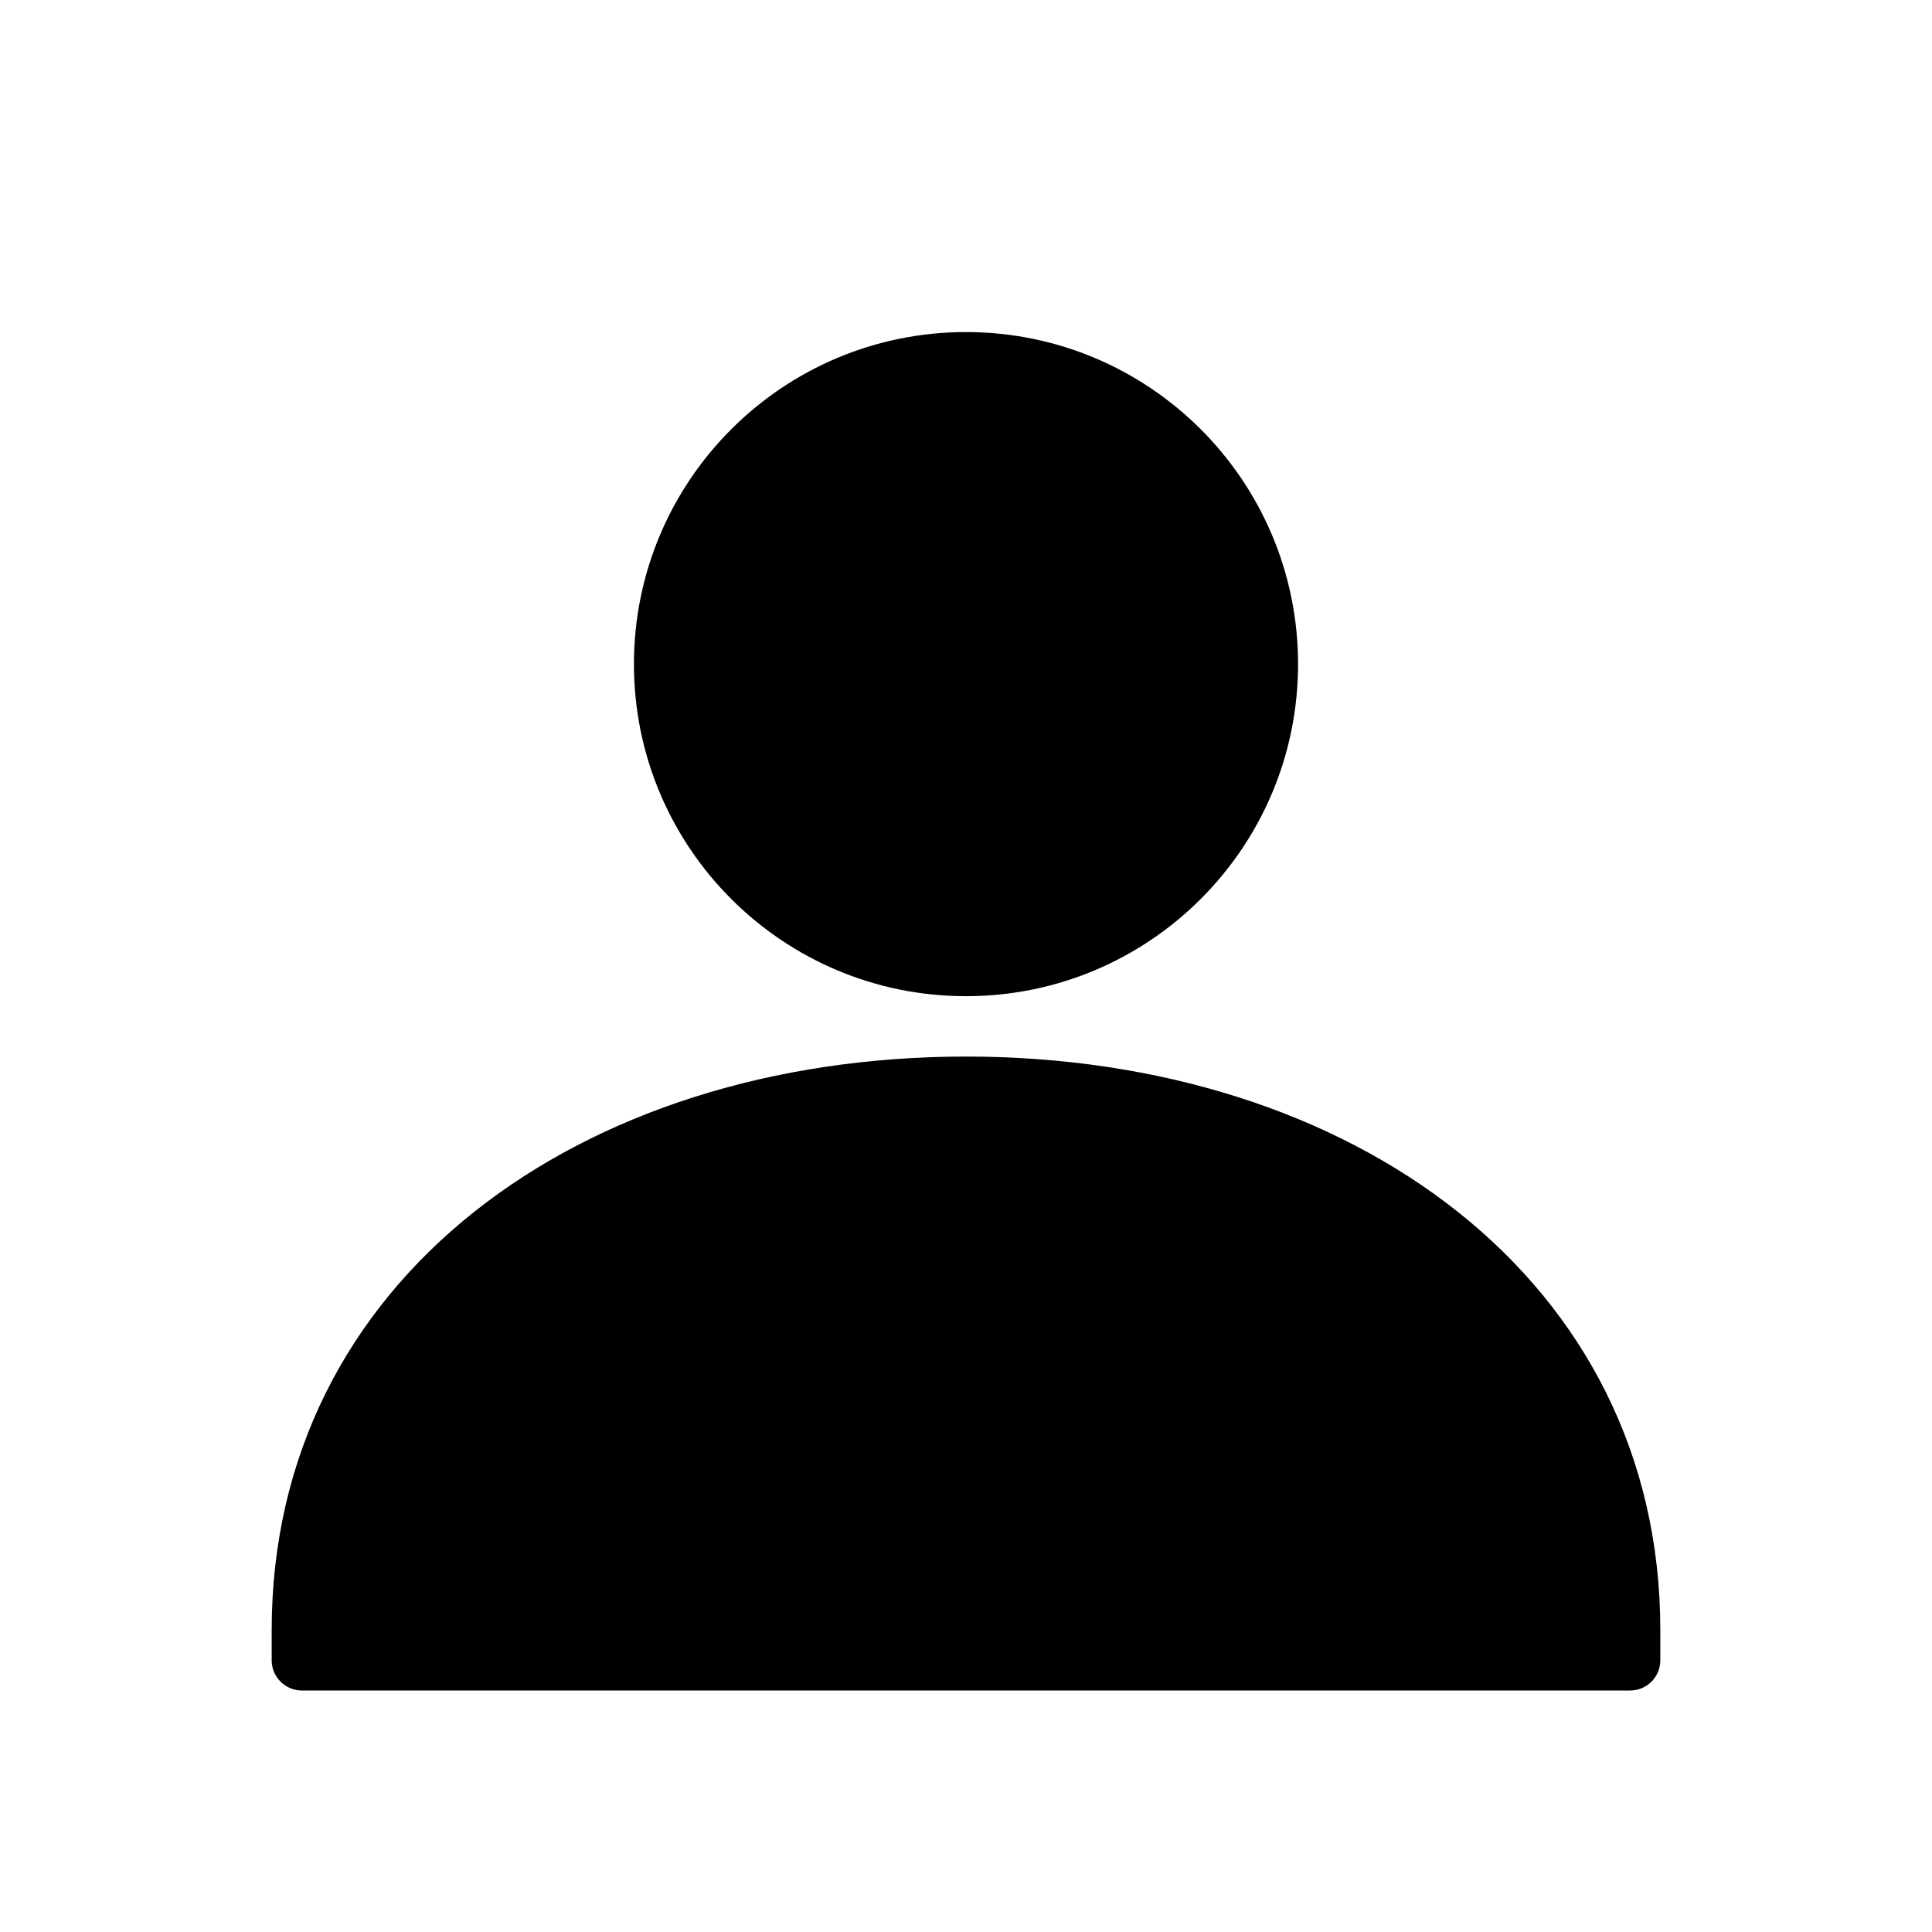
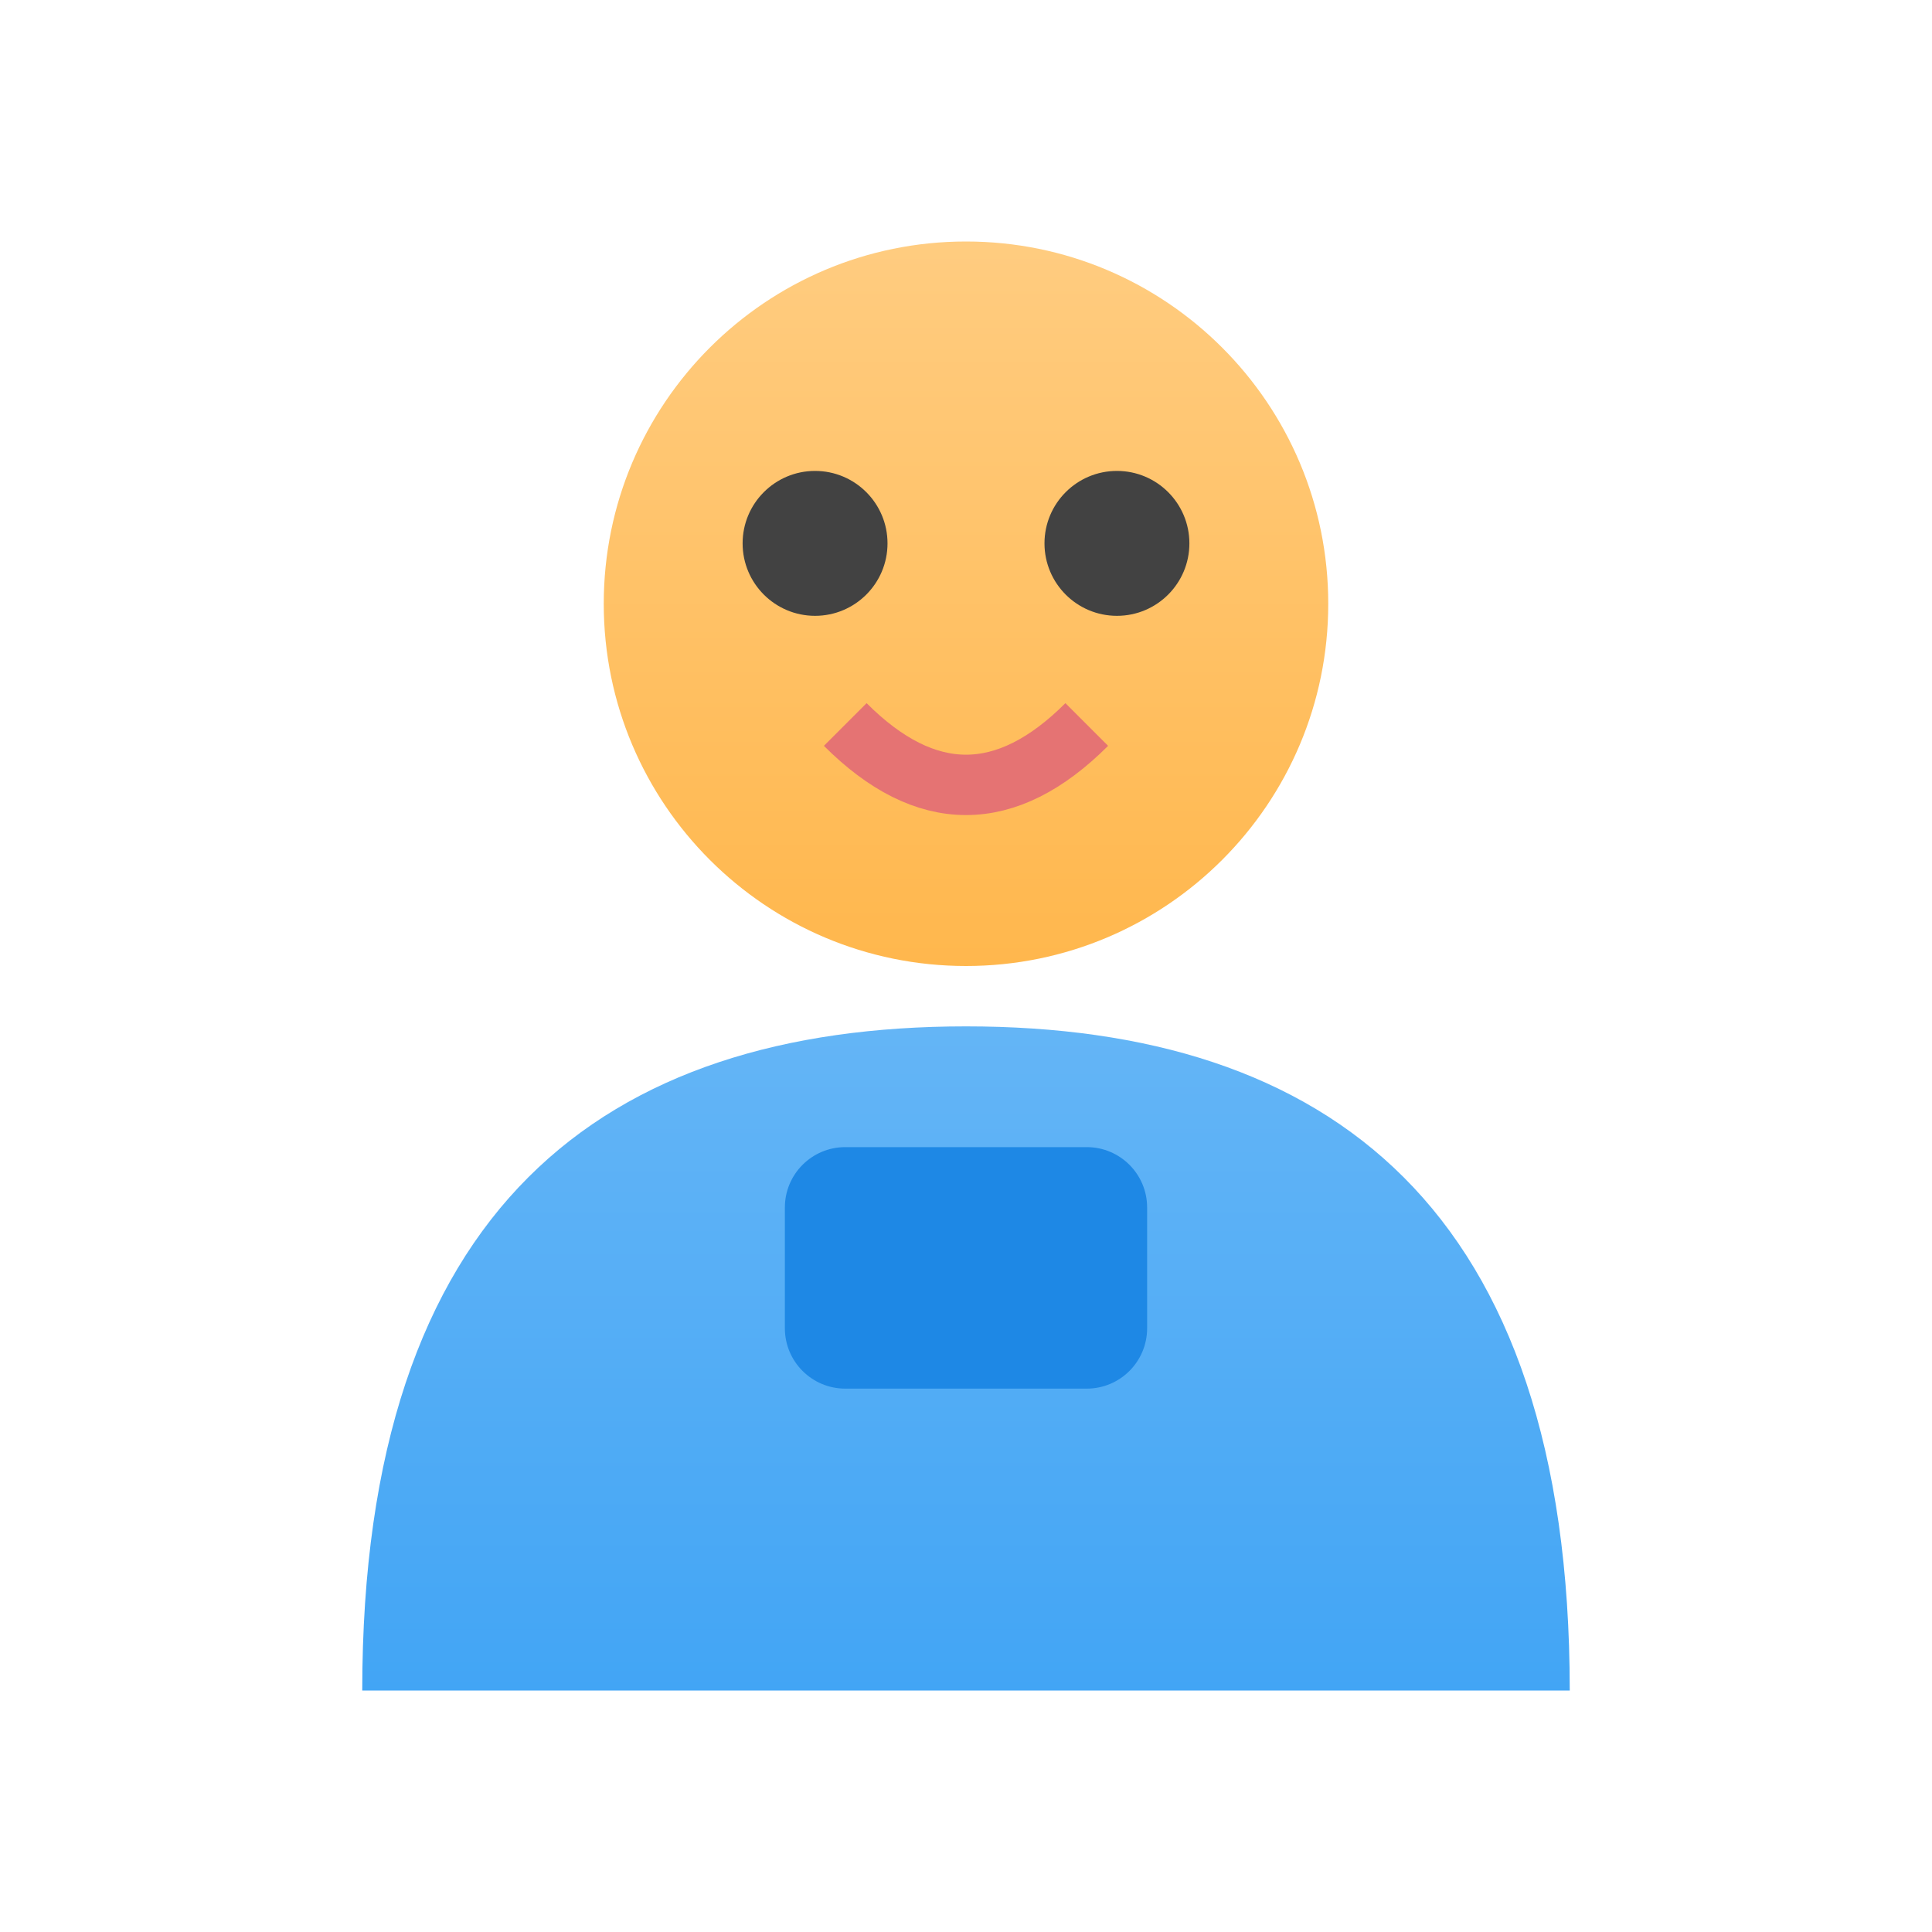
- <svg xmlns="http://www.w3.org/2000/svg" viewBox="0 0 32 32" fill="none" aria-hidden="true">
-   <circle cx="16" cy="11" r="5.5" fill="currentColor" />
-   <path d="M4.5 27c0-5.8 5.1-9.5 11.5-9.5S27.5 21.2 27.5 27v.5a.5.5 0 0 1-.5.5H5a.5.5 0 0 1-.5-.5V27Z" fill="currentColor" />
+ <svg xmlns="http://www.w3.org/2000/svg" viewBox="0 0 32 32">
+   <defs>
+     <linearGradient id="profileHead" x1="0%" y1="0%" x2="0%" y2="100%">
+       <stop offset="0%" style="stop-color:#FFCC80" />
+       <stop offset="100%" style="stop-color:#FFB74D" />
+     </linearGradient>
+     <linearGradient id="profileBody" x1="0%" y1="0%" x2="0%" y2="100%">
+       <stop offset="0%" style="stop-color:#64B5F6" />
+       <stop offset="100%" style="stop-color:#42A5F5" />
+     </linearGradient>
+   </defs>
+   <circle cx="16" cy="10" r="6" fill="url(#profileHead)" />
+   <circle cx="13.5" cy="9" r="1.2" fill="#424242" />
+   <circle cx="18.5" cy="9" r="1.2" fill="#424242" />
+   <path d="M14 12 Q16 14 18 12" stroke="#E57373" stroke-width="1" fill="none" />
+   <path d="M6 28 C6 20 10 17 16 17 C22 17 26 20 26 28 Z" fill="url(#profileBody)" />
+   <rect x="13" y="19" width="6" height="4" rx="1" fill="#1E88E5" />
</svg>
